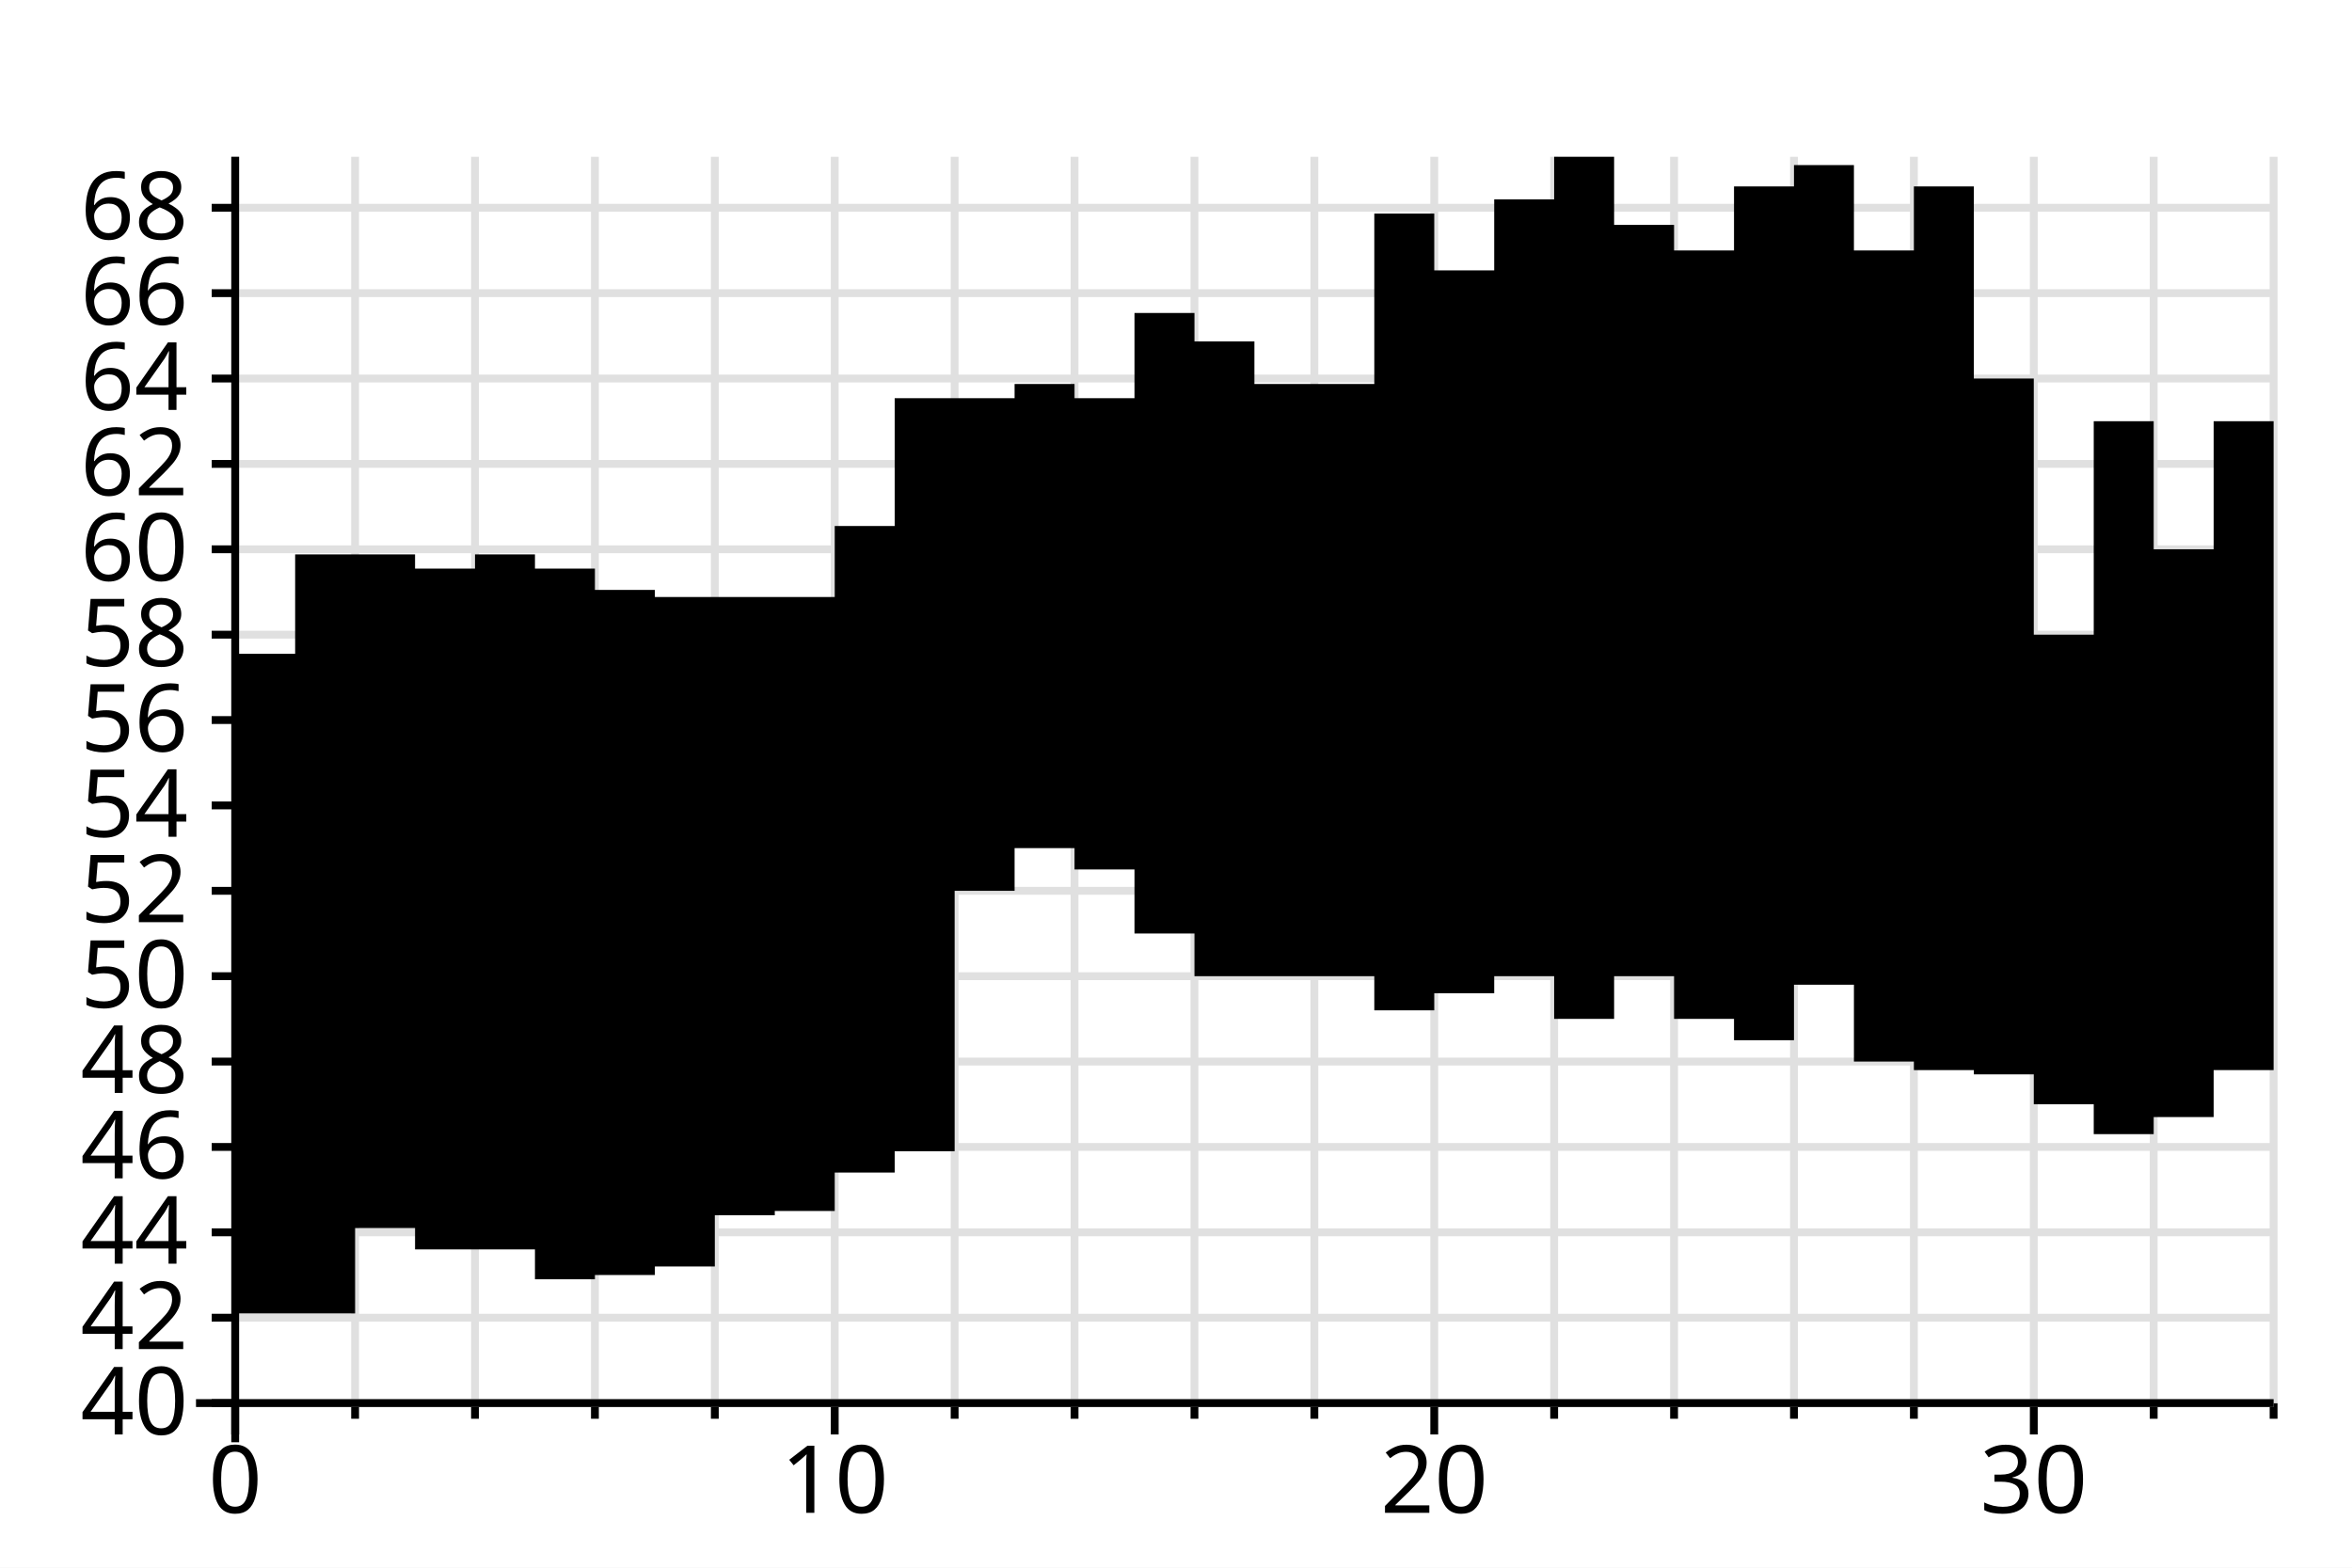
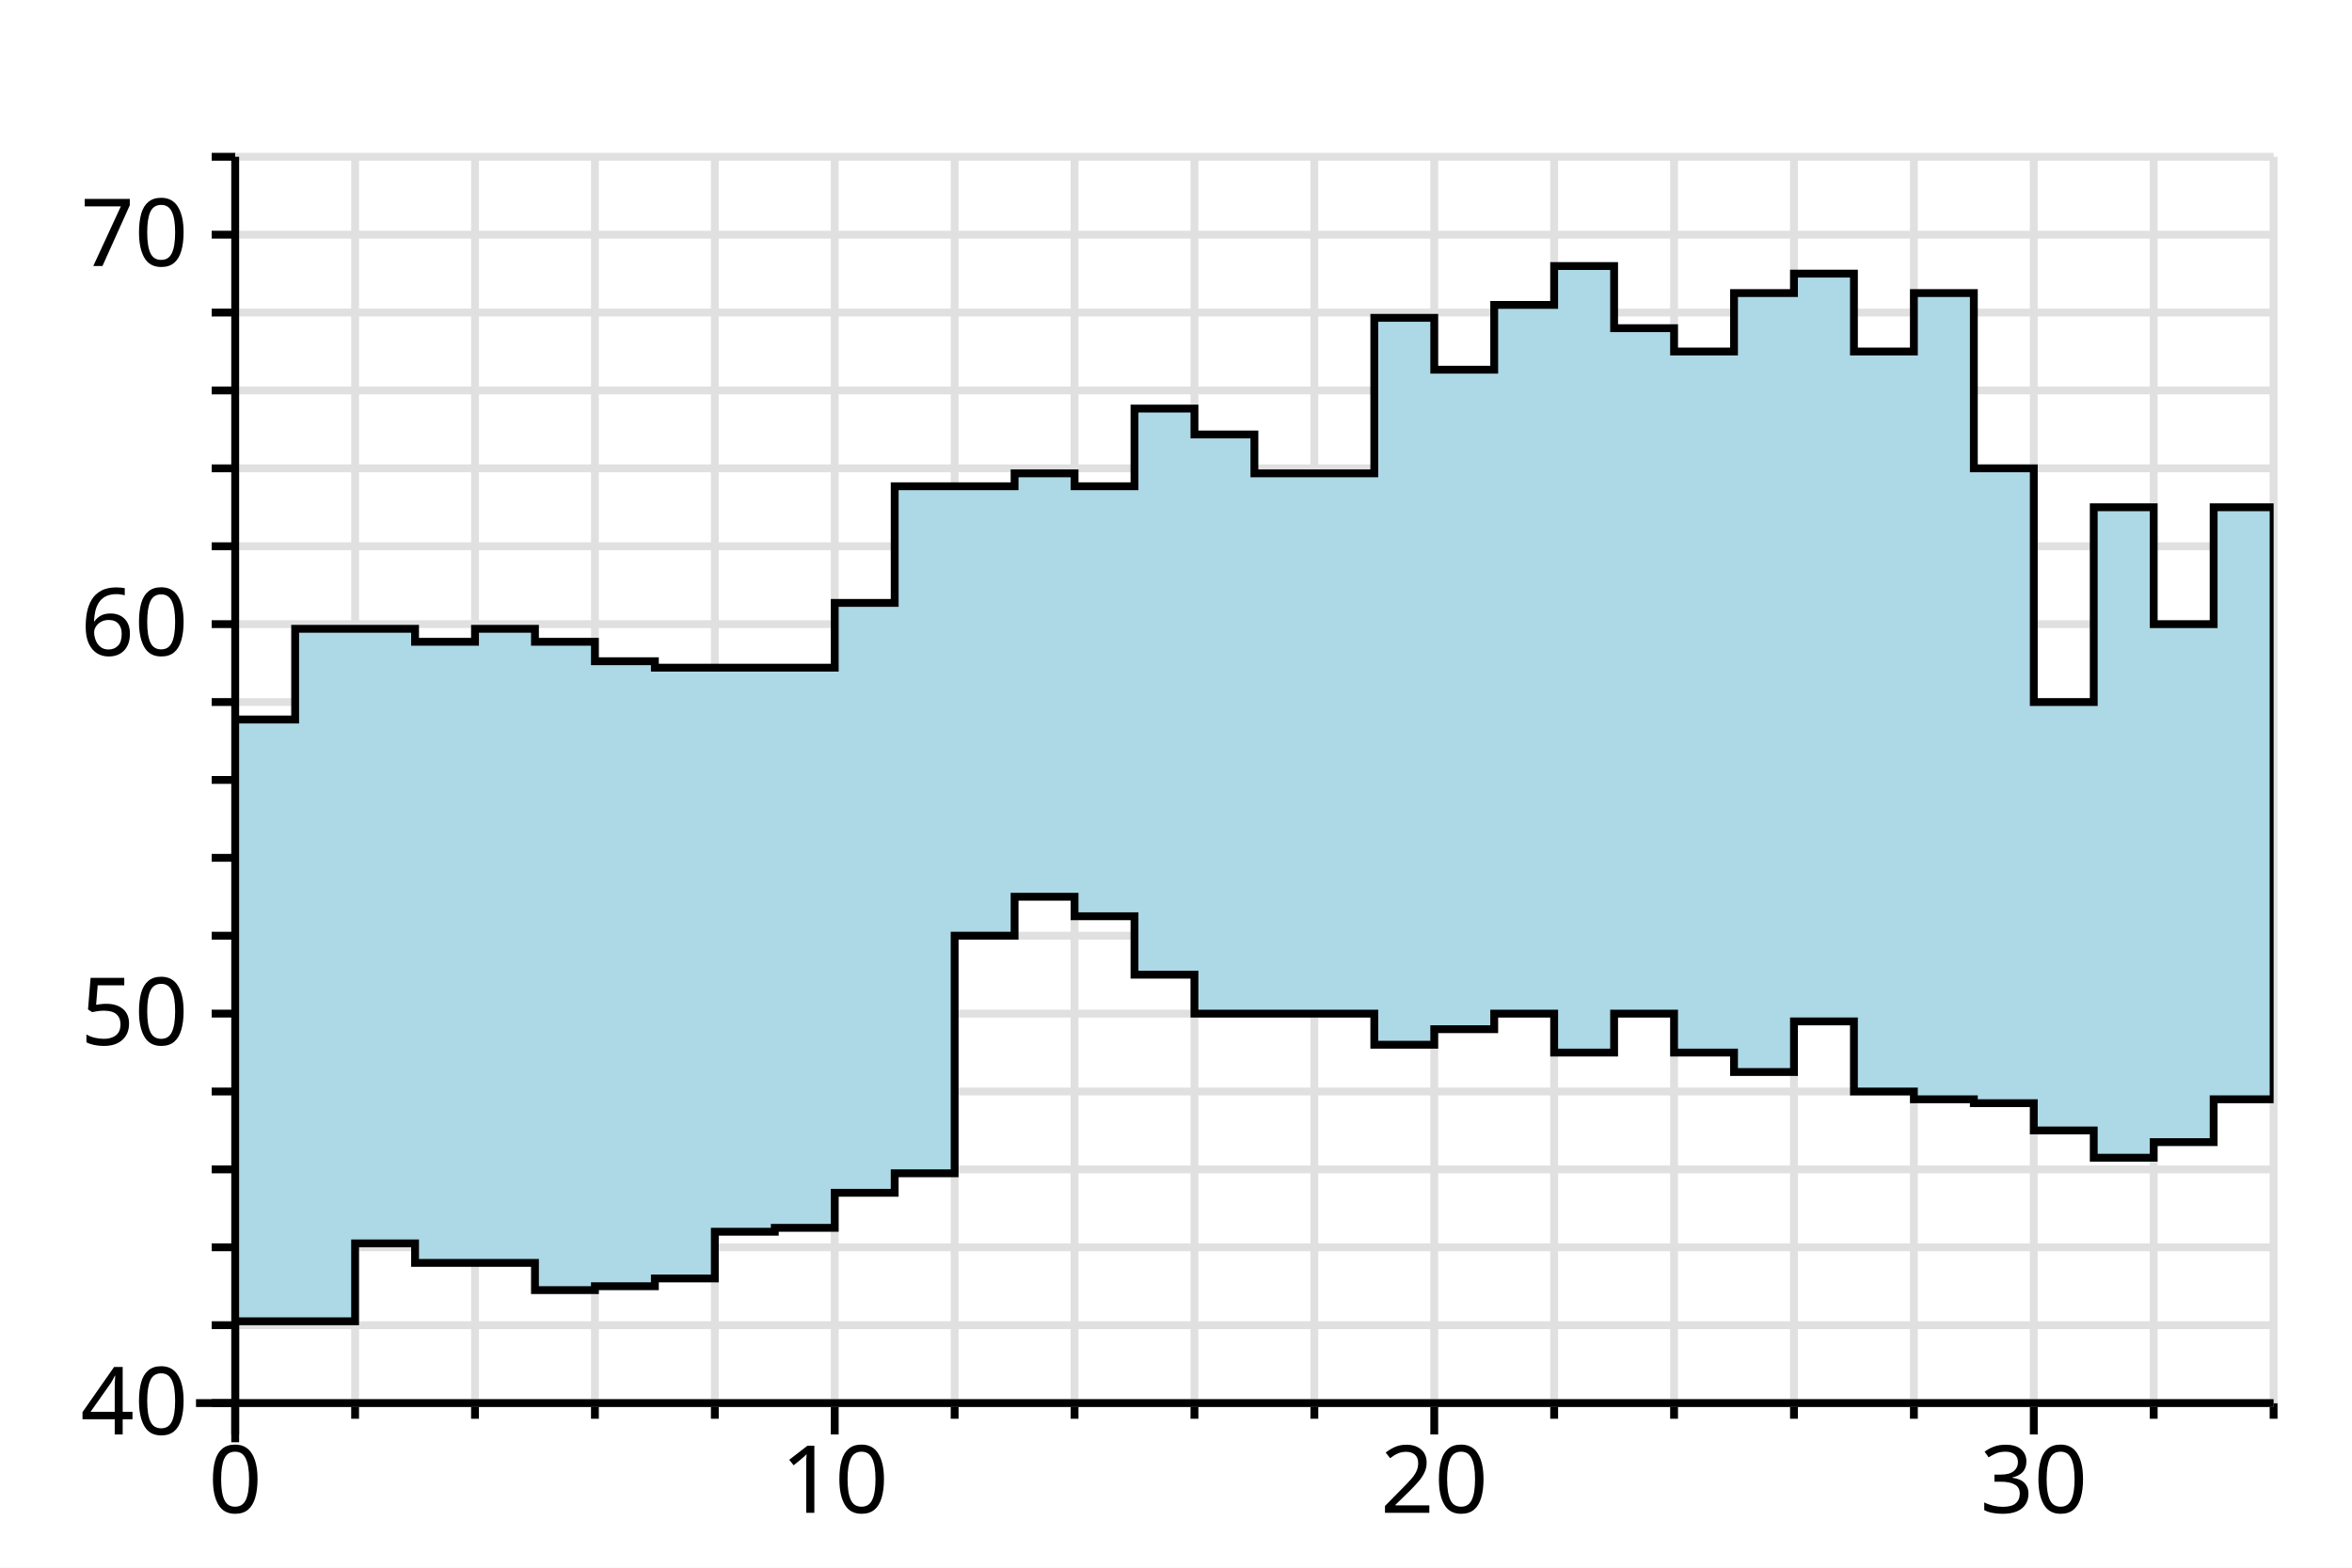
<svg xmlns="http://www.w3.org/2000/svg" width="300" height="200" version="1.1">
  <defs>
    <linearGradient id="gradient-0" x1="0" x2="0" y1="0" y2="1">
      <stop offset="0%" stop-color="lightblue" />
      <stop offset="100%" stop-color="lightblue" />
    </linearGradient>
  </defs>
  <rect width="300" height="200" x="0" y="0" fill="white" />
  <line x1="30.0" x2="30.0" y1="179" y2="183" stroke="black" />
-   <line x1="30.0" x2="30.0" y1="20" y2="179" stroke="#e0e0e0" opacity="nil" />
-   <text y="193" x="30.0" fill="black" font-size="12" text-anchor="middle" font-family="sans-serif"> 0</text>
+   <line x1="30.0" x2="30.0" y1="20" y2="179" stroke="#e0e0e0" opacity="1" />
+   <text y="193" x="30.0" fill="black" font-weight="normal" font-size="12" text-anchor="middle" font-family="sans-serif"> 0</text>
  <line x1="45.294" x2="45.294" y1="179" y2="181" stroke="black" />
-   <line x1="45.294" x2="45.294" y1="20" y2="179" stroke="#e0e0e0" opacity="nil" />
+   <line x1="45.294" x2="45.294" y1="20" y2="179" stroke="#e0e0e0" opacity="1" />
  <line x1="60.588" x2="60.588" y1="179" y2="181" stroke="black" />
-   <line x1="60.588" x2="60.588" y1="20" y2="179" stroke="#e0e0e0" opacity="nil" />
+   <line x1="60.588" x2="60.588" y1="20" y2="179" stroke="#e0e0e0" opacity="1" />
  <line x1="75.882" x2="75.882" y1="179" y2="181" stroke="black" />
-   <line x1="75.882" x2="75.882" y1="20" y2="179" stroke="#e0e0e0" opacity="nil" />
+   <line x1="75.882" x2="75.882" y1="20" y2="179" stroke="#e0e0e0" opacity="1" />
  <line x1="91.176" x2="91.176" y1="179" y2="181" stroke="black" />
-   <line x1="91.176" x2="91.176" y1="20" y2="179" stroke="#e0e0e0" opacity="nil" />
+   <line x1="91.176" x2="91.176" y1="20" y2="179" stroke="#e0e0e0" opacity="1" />
  <line x1="106.471" x2="106.471" y1="179" y2="183" stroke="black" />
-   <line x1="106.471" x2="106.471" y1="20" y2="179" stroke="#e0e0e0" opacity="nil" />
-   <text y="193" x="106.471" fill="black" font-size="12" text-anchor="middle" font-family="sans-serif"> 10</text>
+   <line x1="106.471" x2="106.471" y1="20" y2="179" stroke="#e0e0e0" opacity="1" />
+   <text y="193" x="106.471" fill="black" font-weight="normal" font-size="12" text-anchor="middle" font-family="sans-serif"> 10</text>
  <line x1="121.765" x2="121.765" y1="179" y2="181" stroke="black" />
-   <line x1="121.765" x2="121.765" y1="20" y2="179" stroke="#e0e0e0" opacity="nil" />
+   <line x1="121.765" x2="121.765" y1="20" y2="179" stroke="#e0e0e0" opacity="1" />
  <line x1="137.059" x2="137.059" y1="179" y2="181" stroke="black" />
-   <line x1="137.059" x2="137.059" y1="20" y2="179" stroke="#e0e0e0" opacity="nil" />
+   <line x1="137.059" x2="137.059" y1="20" y2="179" stroke="#e0e0e0" opacity="1" />
  <line x1="152.353" x2="152.353" y1="179" y2="181" stroke="black" />
-   <line x1="152.353" x2="152.353" y1="20" y2="179" stroke="#e0e0e0" opacity="nil" />
+   <line x1="152.353" x2="152.353" y1="20" y2="179" stroke="#e0e0e0" opacity="1" />
  <line x1="167.647" x2="167.647" y1="179" y2="181" stroke="black" />
-   <line x1="167.647" x2="167.647" y1="20" y2="179" stroke="#e0e0e0" opacity="nil" />
+   <line x1="167.647" x2="167.647" y1="20" y2="179" stroke="#e0e0e0" opacity="1" />
  <line x1="182.941" x2="182.941" y1="179" y2="183" stroke="black" />
-   <line x1="182.941" x2="182.941" y1="20" y2="179" stroke="#e0e0e0" opacity="nil" />
-   <text y="193" x="182.941" fill="black" font-size="12" text-anchor="middle" font-family="sans-serif"> 20</text>
+   <line x1="182.941" x2="182.941" y1="20" y2="179" stroke="#e0e0e0" opacity="1" />
+   <text y="193" x="182.941" fill="black" font-weight="normal" font-size="12" text-anchor="middle" font-family="sans-serif"> 20</text>
  <line x1="198.235" x2="198.235" y1="179" y2="181" stroke="black" />
-   <line x1="198.235" x2="198.235" y1="20" y2="179" stroke="#e0e0e0" opacity="nil" />
+   <line x1="198.235" x2="198.235" y1="20" y2="179" stroke="#e0e0e0" opacity="1" />
  <line x1="213.529" x2="213.529" y1="179" y2="181" stroke="black" />
-   <line x1="213.529" x2="213.529" y1="20" y2="179" stroke="#e0e0e0" opacity="nil" />
+   <line x1="213.529" x2="213.529" y1="20" y2="179" stroke="#e0e0e0" opacity="1" />
  <line x1="228.824" x2="228.824" y1="179" y2="181" stroke="black" />
-   <line x1="228.824" x2="228.824" y1="20" y2="179" stroke="#e0e0e0" opacity="nil" />
+   <line x1="228.824" x2="228.824" y1="20" y2="179" stroke="#e0e0e0" opacity="1" />
  <line x1="244.118" x2="244.118" y1="179" y2="181" stroke="black" />
-   <line x1="244.118" x2="244.118" y1="20" y2="179" stroke="#e0e0e0" opacity="nil" />
+   <line x1="244.118" x2="244.118" y1="20" y2="179" stroke="#e0e0e0" opacity="1" />
  <line x1="259.412" x2="259.412" y1="179" y2="183" stroke="black" />
-   <line x1="259.412" x2="259.412" y1="20" y2="179" stroke="#e0e0e0" opacity="nil" />
-   <text y="193" x="259.412" fill="black" font-size="12" text-anchor="middle" font-family="sans-serif"> 30</text>
+   <line x1="259.412" x2="259.412" y1="20" y2="179" stroke="#e0e0e0" opacity="1" />
+   <text y="193" x="259.412" fill="black" font-weight="normal" font-size="12" text-anchor="middle" font-family="sans-serif"> 30</text>
  <line x1="274.706" x2="274.706" y1="179" y2="181" stroke="black" />
-   <line x1="274.706" x2="274.706" y1="20" y2="179" stroke="#e0e0e0" opacity="nil" />
+   <line x1="274.706" x2="274.706" y1="20" y2="179" stroke="#e0e0e0" opacity="1" />
  <line x1="290.0" x2="290.0" y1="179" y2="181" stroke="black" />
-   <line x1="290.0" x2="290.0" y1="20" y2="179" stroke="#e0e0e0" opacity="nil" />
+   <line x1="290.0" x2="290.0" y1="20" y2="179" stroke="#e0e0e0" opacity="1" />
  <line x1="30" x2="27" y1="179.0" y2="179.0" stroke="black" />
-   <line x1="30" x2="290" y1="179.0" y2="179.0" opacity="nil" stroke="#e0e0e0" />
+   <line x1="30" x2="290" y1="179.0" y2="179.0" opacity="1" stroke="#e0e0e0" />
  <text y="183.0" x="24" fill="black" font-size="12" text-anchor="end" font-family="sans-serif"> 40</text>
-   <line x1="30" x2="27" y1="168.108" y2="168.108" stroke="black" />
-   <line x1="30" x2="290" y1="168.108" y2="168.108" opacity="nil" stroke="#e0e0e0" />
-   <text y="172.108" x="24" fill="black" font-size="12" text-anchor="end" font-family="sans-serif"> 42</text>
-   <line x1="30" x2="27" y1="157.215" y2="157.215" stroke="black" />
-   <line x1="30" x2="290" y1="157.215" y2="157.215" opacity="nil" stroke="#e0e0e0" />
-   <text y="161.215" x="24" fill="black" font-size="12" text-anchor="end" font-family="sans-serif"> 44</text>
-   <line x1="30" x2="27" y1="146.323" y2="146.323" stroke="black" />
-   <line x1="30" x2="290" y1="146.323" y2="146.323" opacity="nil" stroke="#e0e0e0" />
-   <text y="150.323" x="24" fill="black" font-size="12" text-anchor="end" font-family="sans-serif"> 46</text>
-   <line x1="30" x2="27" y1="135.431" y2="135.431" stroke="black" />
-   <line x1="30" x2="290" y1="135.431" y2="135.431" opacity="nil" stroke="#e0e0e0" />
-   <text y="139.431" x="24" fill="black" font-size="12" text-anchor="end" font-family="sans-serif"> 48</text>
-   <line x1="30" x2="27" y1="124.538" y2="124.538" stroke="black" />
-   <line x1="30" x2="290" y1="124.538" y2="124.538" opacity="nil" stroke="#e0e0e0" />
-   <text y="128.538" x="24" fill="black" font-size="12" text-anchor="end" font-family="sans-serif"> 50</text>
-   <line x1="30" x2="27" y1="113.646" y2="113.646" stroke="black" />
-   <line x1="30" x2="290" y1="113.646" y2="113.646" opacity="nil" stroke="#e0e0e0" />
-   <text y="117.646" x="24" fill="black" font-size="12" text-anchor="end" font-family="sans-serif"> 52</text>
-   <line x1="30" x2="27" y1="102.753" y2="102.753" stroke="black" />
-   <line x1="30" x2="290" y1="102.753" y2="102.753" opacity="nil" stroke="#e0e0e0" />
-   <text y="106.753" x="24" fill="black" font-size="12" text-anchor="end" font-family="sans-serif"> 54</text>
-   <line x1="30" x2="27" y1="91.861" y2="91.861" stroke="black" />
-   <line x1="30" x2="290" y1="91.861" y2="91.861" opacity="nil" stroke="#e0e0e0" />
-   <text y="95.861" x="24" fill="black" font-size="12" text-anchor="end" font-family="sans-serif"> 56</text>
-   <line x1="30" x2="27" y1="80.969" y2="80.969" stroke="black" />
-   <line x1="30" x2="290" y1="80.969" y2="80.969" opacity="nil" stroke="#e0e0e0" />
-   <text y="84.969" x="24" fill="black" font-size="12" text-anchor="end" font-family="sans-serif"> 58</text>
-   <line x1="30" x2="27" y1="70.076" y2="70.076" stroke="black" />
-   <line x1="30" x2="290" y1="70.076" y2="70.076" opacity="nil" stroke="#e0e0e0" />
-   <text y="74.076" x="24" fill="black" font-size="12" text-anchor="end" font-family="sans-serif"> 60</text>
-   <line x1="30" x2="27" y1="59.184" y2="59.184" stroke="black" />
-   <line x1="30" x2="290" y1="59.184" y2="59.184" opacity="nil" stroke="#e0e0e0" />
-   <text y="63.184" x="24" fill="black" font-size="12" text-anchor="end" font-family="sans-serif"> 62</text>
-   <line x1="30" x2="27" y1="48.292" y2="48.292" stroke="black" />
-   <line x1="30" x2="290" y1="48.292" y2="48.292" opacity="nil" stroke="#e0e0e0" />
-   <text y="52.292" x="24" fill="black" font-size="12" text-anchor="end" font-family="sans-serif"> 64</text>
-   <line x1="30" x2="27" y1="37.399" y2="37.399" stroke="black" />
-   <line x1="30" x2="290" y1="37.399" y2="37.399" opacity="nil" stroke="#e0e0e0" />
-   <text y="41.399" x="24" fill="black" font-size="12" text-anchor="end" font-family="sans-serif"> 66</text>
-   <line x1="30" x2="27" y1="26.507" y2="26.507" stroke="black" />
-   <line x1="30" x2="290" y1="26.507" y2="26.507" opacity="nil" stroke="#e0e0e0" />
-   <text y="30.507" x="24" fill="black" font-size="12" text-anchor="end" font-family="sans-serif"> 68</text>
+   <line x1="30" x2="27" y1="169.062" y2="169.062" stroke="black" />
+   <line x1="30" x2="290" y1="169.062" y2="169.062" opacity="1" stroke="#e0e0e0" />
+   <line x1="30" x2="27" y1="159.125" y2="159.125" stroke="black" />
+   <line x1="30" x2="290" y1="159.125" y2="159.125" opacity="1" stroke="#e0e0e0" />
+   <line x1="30" x2="27" y1="149.188" y2="149.188" stroke="black" />
+   <line x1="30" x2="290" y1="149.188" y2="149.188" opacity="1" stroke="#e0e0e0" />
+   <line x1="30" x2="27" y1="139.25" y2="139.25" stroke="black" />
+   <line x1="30" x2="290" y1="139.25" y2="139.25" opacity="1" stroke="#e0e0e0" />
+   <line x1="30" x2="27" y1="129.312" y2="129.312" stroke="black" />
+   <line x1="30" x2="290" y1="129.312" y2="129.312" opacity="1" stroke="#e0e0e0" />
+   <text y="133.312" x="24" fill="black" font-size="12" text-anchor="end" font-family="sans-serif"> 50</text>
+   <line x1="30" x2="27" y1="119.375" y2="119.375" stroke="black" />
+   <line x1="30" x2="290" y1="119.375" y2="119.375" opacity="1" stroke="#e0e0e0" />
+   <line x1="30" x2="27" y1="109.438" y2="109.438" stroke="black" />
+   <line x1="30" x2="290" y1="109.438" y2="109.438" opacity="1" stroke="#e0e0e0" />
+   <line x1="30" x2="27" y1="99.5" y2="99.5" stroke="black" />
+   <line x1="30" x2="290" y1="99.5" y2="99.5" opacity="1" stroke="#e0e0e0" />
+   <line x1="30" x2="27" y1="89.562" y2="89.562" stroke="black" />
+   <line x1="30" x2="290" y1="89.562" y2="89.562" opacity="1" stroke="#e0e0e0" />
+   <line x1="30" x2="27" y1="79.625" y2="79.625" stroke="black" />
+   <line x1="30" x2="290" y1="79.625" y2="79.625" opacity="1" stroke="#e0e0e0" />
+   <text y="83.625" x="24" fill="black" font-size="12" text-anchor="end" font-family="sans-serif"> 60</text>
+   <line x1="30" x2="27" y1="69.688" y2="69.688" stroke="black" />
+   <line x1="30" x2="290" y1="69.688" y2="69.688" opacity="1" stroke="#e0e0e0" />
+   <line x1="30" x2="27" y1="59.75" y2="59.75" stroke="black" />
+   <line x1="30" x2="290" y1="59.75" y2="59.75" opacity="1" stroke="#e0e0e0" />
+   <line x1="30" x2="27" y1="49.812" y2="49.812" stroke="black" />
+   <line x1="30" x2="290" y1="49.812" y2="49.812" opacity="1" stroke="#e0e0e0" />
+   <line x1="30" x2="27" y1="39.875" y2="39.875" stroke="black" />
+   <line x1="30" x2="290" y1="39.875" y2="39.875" opacity="1" stroke="#e0e0e0" />
+   <line x1="30" x2="27" y1="29.938" y2="29.938" stroke="black" />
+   <line x1="30" x2="290" y1="29.938" y2="29.938" opacity="1" stroke="#e0e0e0" />
+   <text y="33.938" x="24" fill="black" font-size="12" text-anchor="end" font-family="sans-serif"> 70</text>
+   <line x1="30" x2="27" y1="20.0" y2="20.0" stroke="black" />
+   <line x1="30" x2="290" y1="20.0" y2="20.0" opacity="1" stroke="#e0e0e0" />
  <line x1="30" x2="30" y1="20" y2="184" stroke="black" />
  <line x1="25" x2="290" y1="179" y2="179" stroke="black" />
  <clipPath id="clip-0">
    <rect x="30" y="20" width="260" height="159" />
  </clipPath>
-   <polygon points="30 179, 30 173.554, 30 167.563, 37.647 167.563, 37.647 167.563, 45.294 167.563, 45.294 156.671, 52.941 156.671, 52.941 159.394, 60.588 159.394, 60.588 159.394, 68.235 159.394, 68.235 163.206, 75.882 163.206, 75.882 162.661, 83.529 162.661, 83.529 161.572, 91.176 161.572, 91.176 155.037, 98.824 155.037, 98.824 154.492, 106.471 154.492, 106.471 149.591, 114.118 149.591, 114.118 146.867, 121.765 146.867, 121.765 113.646, 129.412 113.646, 129.412 108.2, 137.059 108.2, 137.059 110.923, 144.706 110.923, 144.706 119.092, 152.353 119.092, 152.353 124.538, 160.0 124.538, 160.0 124.538, 167.647 124.538, 167.647 124.538, 175.294 124.538, 175.294 128.895, 182.941 128.895, 182.941 126.717, 190.588 126.717, 190.588 124.538, 198.235 124.538, 198.235 129.984, 205.882 129.984, 205.882 124.538, 213.529 124.538, 213.529 129.984, 221.176 129.984, 221.176 132.707, 228.824 132.707, 228.824 125.627, 236.471 125.627, 236.471 135.431, 244.118 135.431, 244.118 136.52, 251.765 136.52, 251.765 137.064, 259.412 137.064, 259.412 140.877, 267.059 140.877, 267.059 144.689, 274.706 144.689, 274.706 142.511, 282.353 142.511, 282.353 136.52, 290 136.52, 290 70.076, 290 70.076, 290 53.738, 282.353 53.738, 282.353 70.076, 274.706 70.076, 274.706 53.738, 267.059 53.738, 267.059 80.969, 259.412 80.969, 259.412 48.292, 251.765 48.292, 251.765 23.784, 244.118 23.784, 244.118 31.953, 236.471 31.953, 236.471 21.061, 228.824 21.061, 228.824 23.784, 221.176 23.784, 221.176 31.953, 213.529 31.953, 213.529 28.691, 205.882 28.691, 205.882 20.0, 198.235 20.0, 198.235 25.435, 190.588 25.435, 190.588 34.494, 182.941 34.494, 182.941 27.247, 175.294 27.247, 175.294 48.988, 167.647 48.988, 167.647 48.988, 160.0 48.988, 160.0 43.553, 152.353 43.553, 152.353 39.929, 144.706 39.929, 144.706 50.8, 137.059 50.8, 137.059 48.988, 129.412 48.988, 129.412 50.8, 121.765 50.8, 121.765 50.8, 114.118 50.8, 114.118 67.106, 106.471 67.106, 106.471 76.165, 98.824 76.165, 98.824 76.165, 91.176 76.165, 91.176 76.165, 83.529 76.165, 83.529 75.259, 75.882 75.259, 75.882 72.541, 68.235 72.541, 68.235 70.729, 60.588 70.729, 60.588 72.541, 52.941 72.541, 52.941 70.729, 45.294 70.729, 45.294 70.729, 37.647 70.729, 37.647 83.412, 30 83.412, 30 179" />
+   <polygon points="30 179, 30 174.031, 30 168.566, 37.647 168.566, 37.647 168.566, 45.294 168.566, 45.294 158.628, 52.941 158.628, 52.941 161.112, 60.588 161.112, 60.588 161.112, 68.235 161.112, 68.235 164.591, 75.882 164.591, 75.882 164.094, 83.529 164.094, 83.529 163.1, 91.176 163.1, 91.176 157.138, 98.824 157.138, 98.824 156.641, 106.471 156.641, 106.471 152.169, 114.118 152.169, 114.118 149.684, 121.765 149.684, 121.765 119.375, 129.412 119.375, 129.412 114.406, 137.059 114.406, 137.059 116.891, 144.706 116.891, 144.706 124.344, 152.353 124.344, 152.353 129.312, 160.0 129.312, 160.0 129.312, 167.647 129.312, 167.647 129.312, 175.294 129.312, 175.294 133.287, 182.941 133.287, 182.941 131.3, 190.588 131.3, 190.588 129.312, 198.235 129.312, 198.235 134.281, 205.882 134.281, 205.882 129.312, 213.529 129.312, 213.529 134.281, 221.176 134.281, 221.176 136.766, 228.824 136.766, 228.824 130.306, 236.471 130.306, 236.471 139.25, 244.118 139.25, 244.118 140.244, 251.765 140.244, 251.765 140.741, 259.412 140.741, 259.412 144.219, 267.059 144.219, 267.059 147.697, 274.706 147.697, 274.706 145.709, 282.353 145.709, 282.353 140.244, 290 140.244, 290 79.625, 290 79.625, 290 64.719, 282.353 64.719, 282.353 79.625, 274.706 79.625, 274.706 64.719, 267.059 64.719, 267.059 89.562, 259.412 89.562, 259.412 59.75, 251.765 59.75, 251.765 37.391, 244.118 37.391, 244.118 44.844, 236.471 44.844, 236.471 34.906, 228.824 34.906, 228.824 37.391, 221.176 37.391, 221.176 44.844, 213.529 44.844, 213.529 41.867, 205.882 41.867, 205.882 33.939, 198.235 33.939, 198.235 38.897, 190.588 38.897, 190.588 47.162, 182.941 47.162, 182.941 40.55, 175.294 40.55, 175.294 60.386, 167.647 60.386, 167.647 60.386, 160.0 60.386, 160.0 55.427, 152.353 55.427, 152.353 52.121, 144.706 52.121, 144.706 62.039, 137.059 62.039, 137.059 60.386, 129.412 60.386, 129.412 62.039, 121.765 62.039, 121.765 62.039, 114.118 62.039, 114.118 76.915, 106.471 76.915, 106.471 85.18, 98.824 85.18, 98.824 85.18, 91.176 85.18, 91.176 85.18, 83.529 85.18, 83.529 84.353, 75.882 84.353, 75.882 81.874, 68.235 81.874, 68.235 80.221, 60.588 80.221, 60.588 81.874, 52.941 81.874, 52.941 80.221, 45.294 80.221, 45.294 80.221, 37.647 80.221, 37.647 91.792, 30 91.792, 30 179" stroke="black" clip-path="url(#clip-0)" x1="0" x2="0" y1="0" y2="1" fill="url(#gradient-0)" />
</svg>
